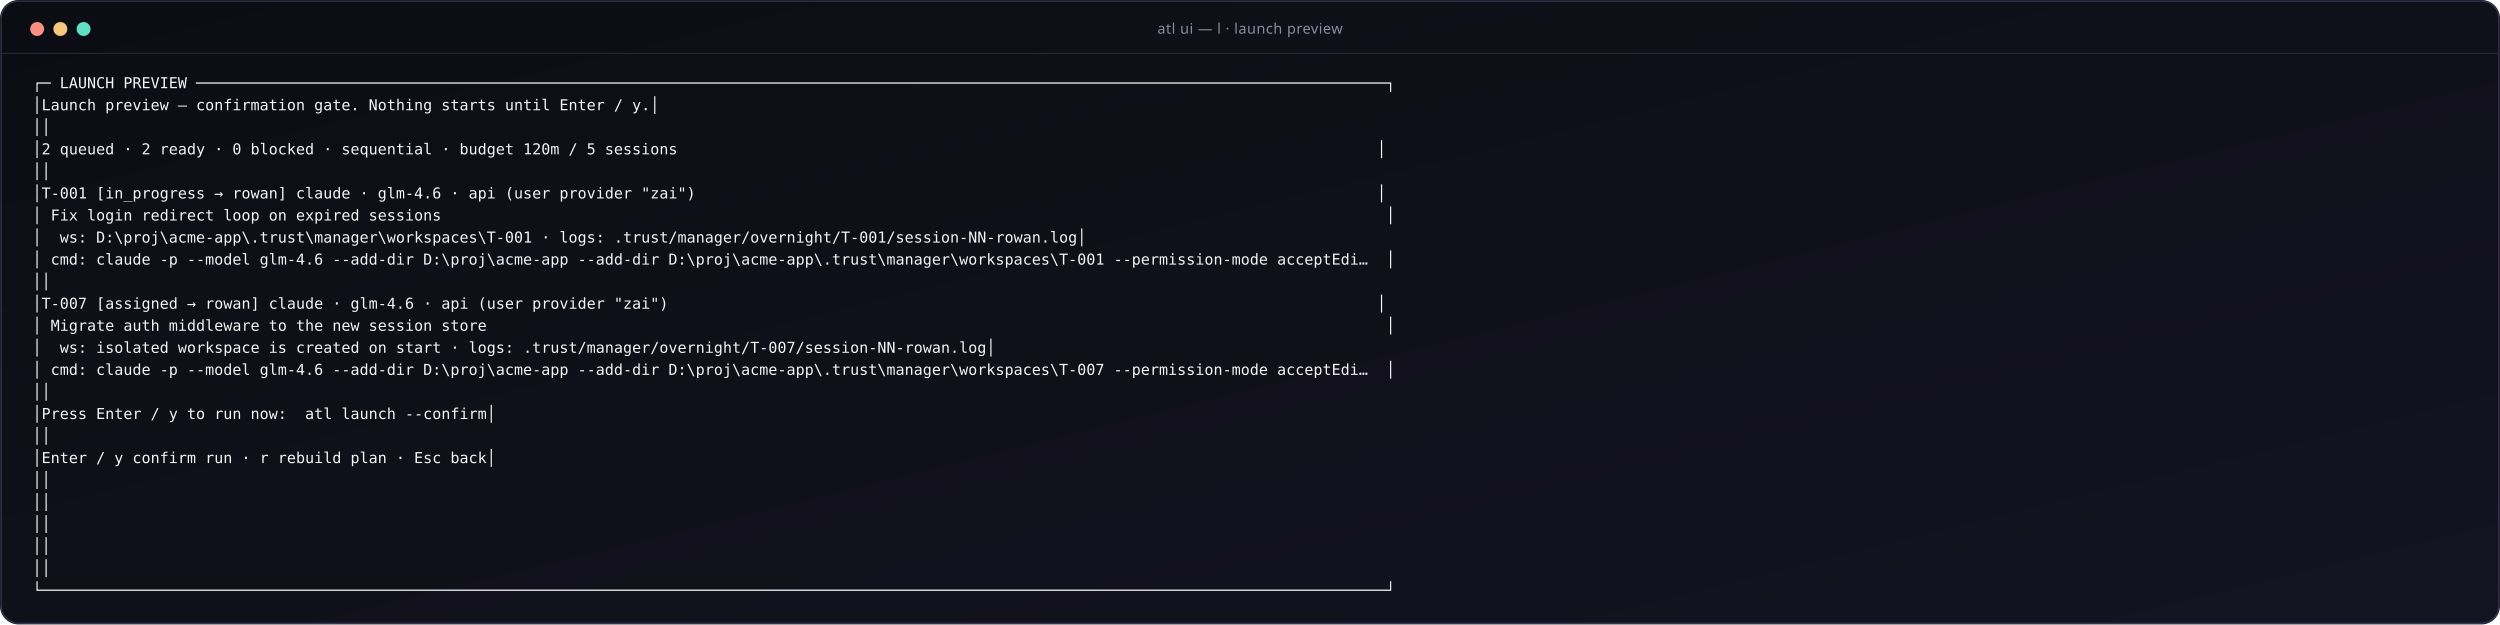
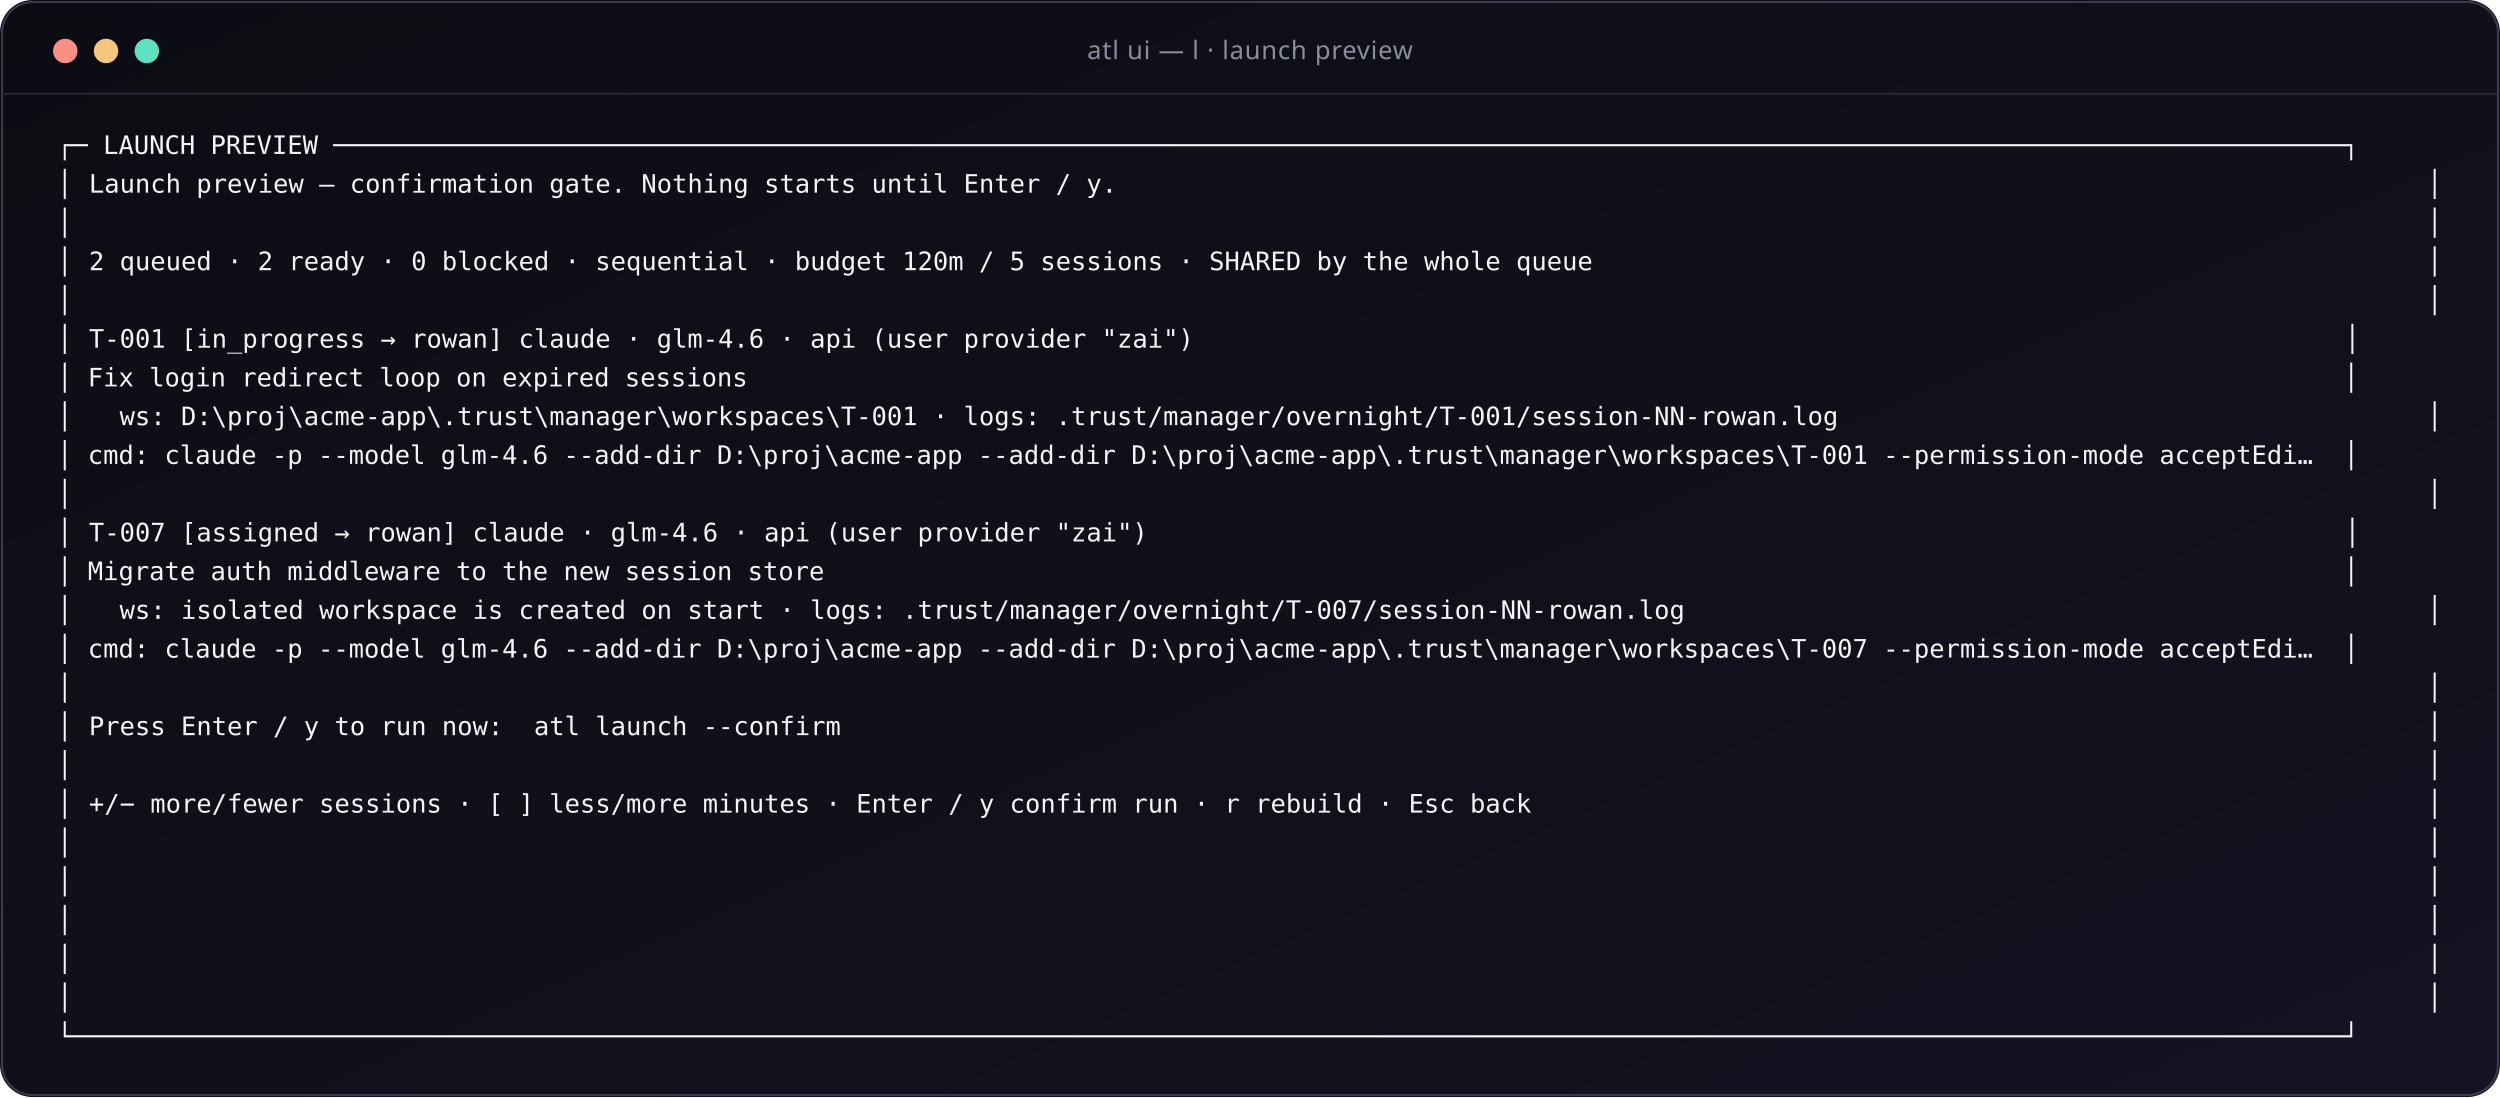
- <svg xmlns="http://www.w3.org/2000/svg" viewBox="0 0 2154 538" role="img" aria-labelledby="t-launch d-launch">
+ <svg xmlns="http://www.w3.org/2000/svg" width="1226" height="538" viewBox="0 0 1226 538" role="img" aria-labelledby="t-launch d-launch">
  <defs>
    <linearGradient id="bg-launch" x1="0" x2="1" y1="0" y2="1">
      <stop stop-color="#0c0d13" />
      <stop offset="1" stop-color="#141322" />
    </linearGradient>
    <style>
-       text{font-family:ui-monospace,'Cascadia Mono','Cascadia Code',Consolas,Menlo,monospace;font-size:13px}
+       text{font-family:ui-monospace,'Cascadia Mono','Cascadia Code',Consolas,Menlo,monospace;font-size:12.5px}
      .title{fill:#8a8ca0;font-size:12.5px;font-family:'Segoe UI',system-ui,sans-serif;letter-spacing:.4px}
    </style>
  </defs>
-   <rect width="2154" height="538" rx="16" fill="url(#bg-launch)" />
-   <rect x="1" y="1" width="2152" height="536" rx="15" fill="none" stroke="#3d3752" />
-   <line x1="1" y1="46" x2="2153" y2="46" stroke="#26272f" />
+   <rect width="1226" height="538" rx="16" fill="url(#bg-launch)" />
+   <rect x="1" y="1" width="1224" height="536" rx="15" fill="none" stroke="#3d3752" />
+   <line x1="1" y1="46" x2="1225" y2="46" stroke="#26272f" />
  <circle cx="32" cy="25" r="6" fill="#fa8f83" />
  <circle cx="52" cy="25" r="6" fill="#f4c67e" />
  <circle cx="72" cy="25" r="6" fill="#5fe0c2" />
-   <text x="1077" y="29" text-anchor="middle" class="title">atl ui — l · launch preview</text>
-   <text x="28.0" y="76.0" fill="#f5f5f7" textLength="1170.0" xml:space="preserve">┌─ LAUNCH PREVIEW ───────────────────────────────────────────────────────────────────────────────────────────────────────────────────────────────────┐</text>
-   <text x="28.0" y="95.0" fill="#f5f5f7" textLength="538.2" xml:space="preserve">│Launch preview — confirmation gate. Nothing starts until Enter / y.│</text>
-   <text x="28.0" y="114.0" fill="#f5f5f7" textLength="15.6" xml:space="preserve">││</text>
-   <text x="28.0" y="133.0" fill="#f5f5f7" textLength="1162.2" xml:space="preserve">│2 queued · 2 ready · 0 blocked · sequential · budget 120m / 5 sessions                                                                             │</text>
-   <text x="28.0" y="152.0" fill="#f5f5f7" textLength="15.6" xml:space="preserve">││</text>
-   <text x="28.0" y="171.0" fill="#f5f5f7" textLength="1162.2" xml:space="preserve">│T-001 [in_progress → rowan] claude · glm-4.6 · api (user provider "zai")                                                                           │</text>
-   <text x="28.0" y="190.0" fill="#f5f5f7" textLength="1170.0" xml:space="preserve">│ Fix login redirect loop on expired sessions                                                                                                        │</text>
-   <text x="28.0" y="209.0" fill="#f5f5f7" textLength="904.8" xml:space="preserve">│  ws: D:\proj\acme-app\.trust\manager\workspaces\T-001 · logs: .trust/manager/overnight/T-001/session-NN-rowan.log│</text>
-   <text x="28.0" y="228.0" fill="#f5f5f7" textLength="1170.0" xml:space="preserve">│ cmd: claude -p --model glm-4.6 --add-dir D:\proj\acme-app --add-dir D:\proj\acme-app\.trust\manager\workspaces\T-001 --permission-mode acceptEdi…  │</text>
-   <text x="28.0" y="247.0" fill="#f5f5f7" textLength="15.6" xml:space="preserve">││</text>
-   <text x="28.0" y="266.0" fill="#f5f5f7" textLength="1162.2" xml:space="preserve">│T-007 [assigned → rowan] claude · glm-4.6 · api (user provider "zai")                                                                              │</text>
-   <text x="28.0" y="285.0" fill="#f5f5f7" textLength="1170.0" xml:space="preserve">│ Migrate auth middleware to the new session store                                                                                                   │</text>
-   <text x="28.0" y="304.0" fill="#f5f5f7" textLength="826.8" xml:space="preserve">│  ws: isolated workspace is created on start · logs: .trust/manager/overnight/T-007/session-NN-rowan.log│</text>
-   <text x="28.0" y="323.0" fill="#f5f5f7" textLength="1170.0" xml:space="preserve">│ cmd: claude -p --model glm-4.6 --add-dir D:\proj\acme-app --add-dir D:\proj\acme-app\.trust\manager\workspaces\T-007 --permission-mode acceptEdi…  │</text>
-   <text x="28.0" y="342.0" fill="#f5f5f7" textLength="15.6" xml:space="preserve">││</text>
-   <text x="28.0" y="361.0" fill="#f5f5f7" textLength="397.8" xml:space="preserve">│Press Enter / y to run now:  atl launch --confirm│</text>
-   <text x="28.0" y="380.0" fill="#f5f5f7" textLength="15.6" xml:space="preserve">││</text>
-   <text x="28.0" y="399.0" fill="#f5f5f7" textLength="397.8" xml:space="preserve">│Enter / y confirm run · r rebuild plan · Esc back│</text>
-   <text x="28.0" y="418.0" fill="#f5f5f7" textLength="15.6" xml:space="preserve">││</text>
-   <text x="28.0" y="437.0" fill="#f5f5f7" textLength="15.6" xml:space="preserve">││</text>
-   <text x="28.0" y="456.0" fill="#f5f5f7" textLength="15.6" xml:space="preserve">││</text>
-   <text x="28.0" y="475.0" fill="#f5f5f7" textLength="15.6" xml:space="preserve">││</text>
-   <text x="28.0" y="494.0" fill="#f5f5f7" textLength="15.6" xml:space="preserve">││</text>
-   <text x="28.0" y="513.0" fill="#f5f5f7" textLength="1170.0" xml:space="preserve">└────────────────────────────────────────────────────────────────────────────────────────────────────────────────────────────────────────────────────┘</text>
+   <text x="613" y="29" text-anchor="middle" class="title">atl ui — l · launch preview</text>
+   <text x="28.0" y="75.5" fill="#f5f5f7" textLength="1170.0" lengthAdjust="spacingAndGlyphs" xml:space="preserve">┌─ LAUNCH PREVIEW ───────────────────────────────────────────────────────────────────────────────────────────────────────────────────────────────────┐</text>
+   <text x="28.0" y="94.5" fill="#f5f5f7" textLength="7.8" lengthAdjust="spacingAndGlyphs" xml:space="preserve">│</text>
+   <text x="43.6" y="94.5" fill="#f5f5f7" textLength="522.6" lengthAdjust="spacingAndGlyphs" xml:space="preserve">Launch preview — confirmation gate. Nothing starts until Enter / y.</text>
+   <text x="1190.2" y="94.5" fill="#f5f5f7" textLength="7.8" lengthAdjust="spacingAndGlyphs" xml:space="preserve">│</text>
+   <text x="28.0" y="113.5" fill="#f5f5f7" textLength="7.8" lengthAdjust="spacingAndGlyphs" xml:space="preserve">│</text>
+   <text x="1190.2" y="113.5" fill="#f5f5f7" textLength="7.8" lengthAdjust="spacingAndGlyphs" xml:space="preserve">│</text>
+   <text x="28.0" y="132.5" fill="#f5f5f7" textLength="7.8" lengthAdjust="spacingAndGlyphs" xml:space="preserve">│</text>
+   <text x="43.6" y="132.5" fill="#f5f5f7" textLength="764.4" lengthAdjust="spacingAndGlyphs" xml:space="preserve">2 queued · 2 ready · 0 blocked · sequential · budget 120m / 5 sessions · SHARED by the whole queue</text>
+   <text x="1190.2" y="132.5" fill="#f5f5f7" textLength="7.8" lengthAdjust="spacingAndGlyphs" xml:space="preserve">│</text>
+   <text x="28.0" y="151.5" fill="#f5f5f7" textLength="7.8" lengthAdjust="spacingAndGlyphs" xml:space="preserve">│</text>
+   <text x="1190.2" y="151.5" fill="#f5f5f7" textLength="7.8" lengthAdjust="spacingAndGlyphs" xml:space="preserve">│</text>
+   <text x="28.0" y="170.5" fill="#f5f5f7" textLength="7.8" lengthAdjust="spacingAndGlyphs" xml:space="preserve">│</text>
+   <text x="43.6" y="170.5" fill="#f5f5f7" textLength="1154.4" lengthAdjust="spacingAndGlyphs" xml:space="preserve">T-001 [in_progress → rowan] claude · glm-4.6 · api (user provider "zai")                                                                           │</text>
+   <text x="28.0" y="189.5" fill="#f5f5f7" textLength="1170.0" lengthAdjust="spacingAndGlyphs" xml:space="preserve">│ Fix login redirect loop on expired sessions                                                                                                        │</text>
+   <text x="28.0" y="208.5" fill="#f5f5f7" textLength="7.8" lengthAdjust="spacingAndGlyphs" xml:space="preserve">│</text>
+   <text x="43.6" y="208.5" fill="#f5f5f7" textLength="889.2" lengthAdjust="spacingAndGlyphs" xml:space="preserve">  ws: D:\proj\acme-app\.trust\manager\workspaces\T-001 · logs: .trust/manager/overnight/T-001/session-NN-rowan.log</text>
+   <text x="1190.2" y="208.5" fill="#f5f5f7" textLength="7.8" lengthAdjust="spacingAndGlyphs" xml:space="preserve">│</text>
+   <text x="28.0" y="227.5" fill="#f5f5f7" textLength="1170.0" lengthAdjust="spacingAndGlyphs" xml:space="preserve">│ cmd: claude -p --model glm-4.6 --add-dir D:\proj\acme-app --add-dir D:\proj\acme-app\.trust\manager\workspaces\T-001 --permission-mode acceptEdi…  │</text>
+   <text x="28.0" y="246.5" fill="#f5f5f7" textLength="7.8" lengthAdjust="spacingAndGlyphs" xml:space="preserve">│</text>
+   <text x="1190.2" y="246.5" fill="#f5f5f7" textLength="7.8" lengthAdjust="spacingAndGlyphs" xml:space="preserve">│</text>
+   <text x="28.0" y="265.5" fill="#f5f5f7" textLength="7.8" lengthAdjust="spacingAndGlyphs" xml:space="preserve">│</text>
+   <text x="43.6" y="265.5" fill="#f5f5f7" textLength="1154.4" lengthAdjust="spacingAndGlyphs" xml:space="preserve">T-007 [assigned → rowan] claude · glm-4.6 · api (user provider "zai")                                                                              │</text>
+   <text x="28.0" y="284.5" fill="#f5f5f7" textLength="1170.0" lengthAdjust="spacingAndGlyphs" xml:space="preserve">│ Migrate auth middleware to the new session store                                                                                                   │</text>
+   <text x="28.0" y="303.5" fill="#f5f5f7" textLength="7.8" lengthAdjust="spacingAndGlyphs" xml:space="preserve">│</text>
+   <text x="43.6" y="303.5" fill="#f5f5f7" textLength="811.2" lengthAdjust="spacingAndGlyphs" xml:space="preserve">  ws: isolated workspace is created on start · logs: .trust/manager/overnight/T-007/session-NN-rowan.log</text>
+   <text x="1190.2" y="303.5" fill="#f5f5f7" textLength="7.8" lengthAdjust="spacingAndGlyphs" xml:space="preserve">│</text>
+   <text x="28.0" y="322.5" fill="#f5f5f7" textLength="1170.0" lengthAdjust="spacingAndGlyphs" xml:space="preserve">│ cmd: claude -p --model glm-4.6 --add-dir D:\proj\acme-app --add-dir D:\proj\acme-app\.trust\manager\workspaces\T-007 --permission-mode acceptEdi…  │</text>
+   <text x="28.0" y="341.5" fill="#f5f5f7" textLength="7.8" lengthAdjust="spacingAndGlyphs" xml:space="preserve">│</text>
+   <text x="1190.2" y="341.5" fill="#f5f5f7" textLength="7.8" lengthAdjust="spacingAndGlyphs" xml:space="preserve">│</text>
+   <text x="28.0" y="360.5" fill="#f5f5f7" textLength="7.8" lengthAdjust="spacingAndGlyphs" xml:space="preserve">│</text>
+   <text x="43.6" y="360.5" fill="#f5f5f7" textLength="382.2" lengthAdjust="spacingAndGlyphs" xml:space="preserve">Press Enter / y to run now:  atl launch --confirm</text>
+   <text x="1190.2" y="360.5" fill="#f5f5f7" textLength="7.8" lengthAdjust="spacingAndGlyphs" xml:space="preserve">│</text>
+   <text x="28.0" y="379.5" fill="#f5f5f7" textLength="7.8" lengthAdjust="spacingAndGlyphs" xml:space="preserve">│</text>
+   <text x="1190.2" y="379.5" fill="#f5f5f7" textLength="7.8" lengthAdjust="spacingAndGlyphs" xml:space="preserve">│</text>
+   <text x="28.0" y="398.5" fill="#f5f5f7" textLength="7.8" lengthAdjust="spacingAndGlyphs" xml:space="preserve">│</text>
+   <text x="43.6" y="398.5" fill="#f5f5f7" textLength="733.2" lengthAdjust="spacingAndGlyphs" xml:space="preserve">+/− more/fewer sessions · [ ] less/more minutes · Enter / y confirm run · r rebuild · Esc back</text>
+   <text x="1190.2" y="398.5" fill="#f5f5f7" textLength="7.8" lengthAdjust="spacingAndGlyphs" xml:space="preserve">│</text>
+   <text x="28.0" y="417.5" fill="#f5f5f7" textLength="7.8" lengthAdjust="spacingAndGlyphs" xml:space="preserve">│</text>
+   <text x="1190.2" y="417.5" fill="#f5f5f7" textLength="7.8" lengthAdjust="spacingAndGlyphs" xml:space="preserve">│</text>
+   <text x="28.0" y="436.5" fill="#f5f5f7" textLength="7.8" lengthAdjust="spacingAndGlyphs" xml:space="preserve">│</text>
+   <text x="1190.2" y="436.5" fill="#f5f5f7" textLength="7.8" lengthAdjust="spacingAndGlyphs" xml:space="preserve">│</text>
+   <text x="28.0" y="455.5" fill="#f5f5f7" textLength="7.8" lengthAdjust="spacingAndGlyphs" xml:space="preserve">│</text>
+   <text x="1190.2" y="455.5" fill="#f5f5f7" textLength="7.8" lengthAdjust="spacingAndGlyphs" xml:space="preserve">│</text>
+   <text x="28.0" y="474.5" fill="#f5f5f7" textLength="7.8" lengthAdjust="spacingAndGlyphs" xml:space="preserve">│</text>
+   <text x="1190.2" y="474.5" fill="#f5f5f7" textLength="7.8" lengthAdjust="spacingAndGlyphs" xml:space="preserve">│</text>
+   <text x="28.0" y="493.5" fill="#f5f5f7" textLength="7.8" lengthAdjust="spacingAndGlyphs" xml:space="preserve">│</text>
+   <text x="1190.2" y="493.5" fill="#f5f5f7" textLength="7.8" lengthAdjust="spacingAndGlyphs" xml:space="preserve">│</text>
+   <text x="28.0" y="512.5" fill="#f5f5f7" textLength="1170.0" lengthAdjust="spacingAndGlyphs" xml:space="preserve">└────────────────────────────────────────────────────────────────────────────────────────────────────────────────────────────────────────────────────┘</text>
</svg>
